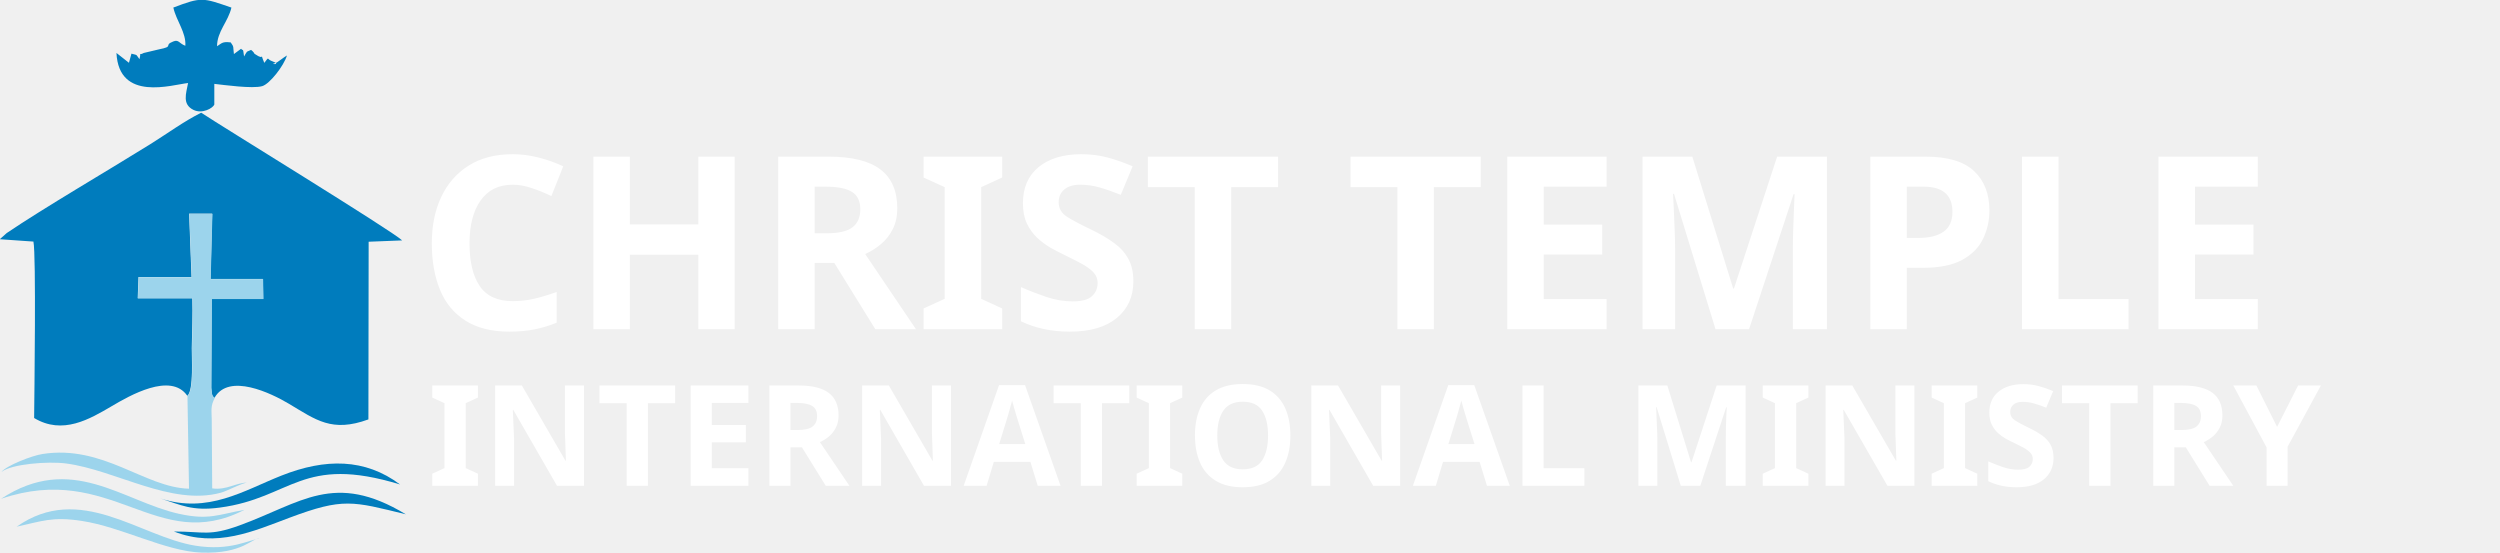
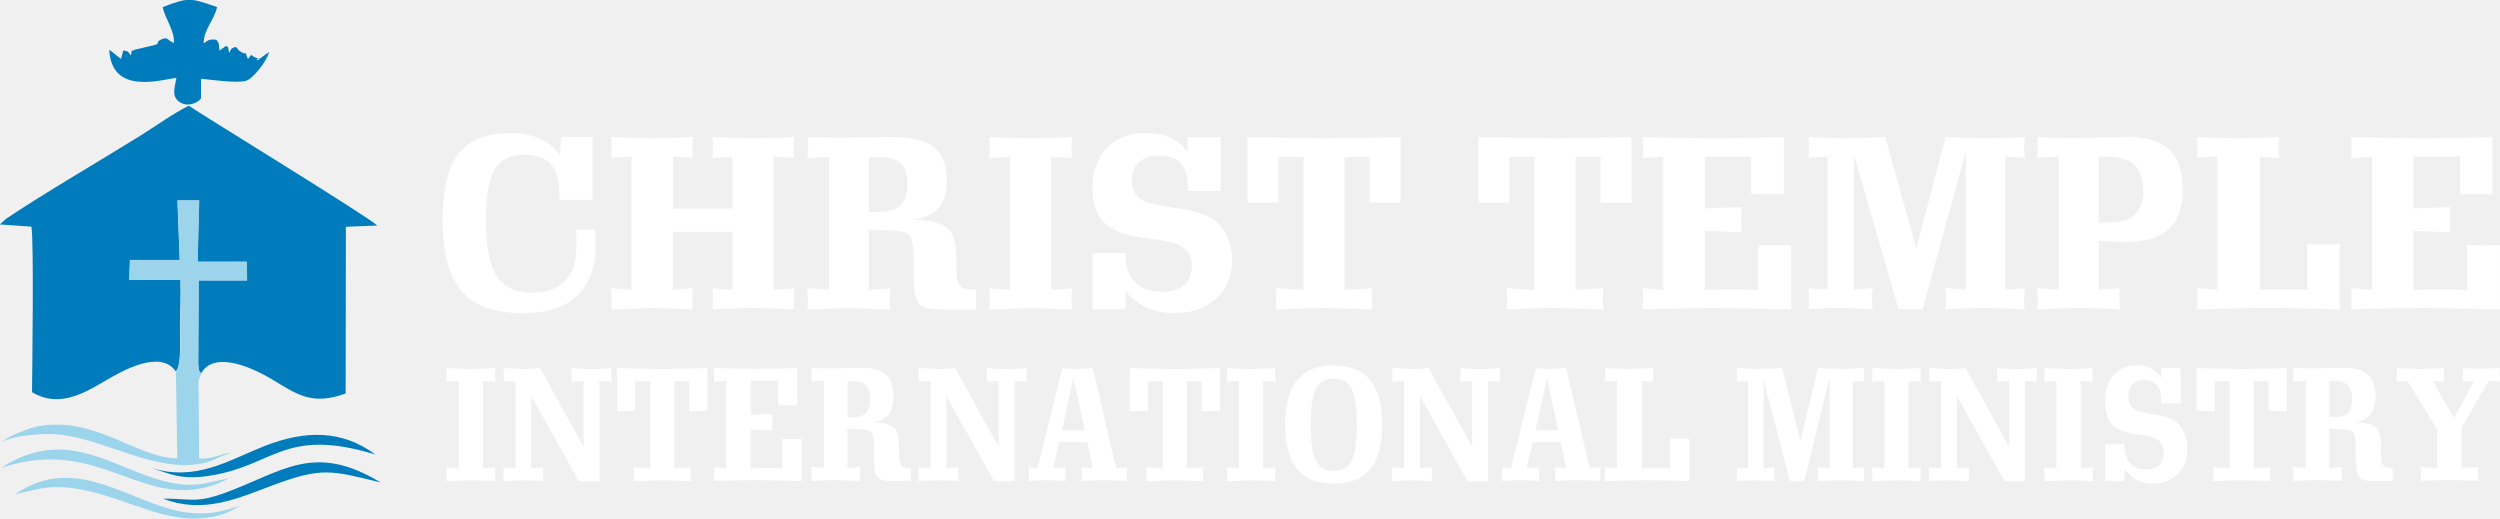
- <svg xmlns="http://www.w3.org/2000/svg" id="Layer_2" data-name="Layer 2" viewBox="0 0 320.09 70.76">
+ <svg xmlns="http://www.w3.org/2000/svg" id="Layer_2" data-name="Layer 2" viewBox="0 0 341.18 70.76">
  <defs>
    <style>
      .cls-1 {
-         font-size: 30.93px;
+         fill: #fff;
      }

-       .cls-1, .cls-2 {
-         fill: #fff;
-         font-family: SchadowBT-Bold, 'Schadow BT';
-         font-weight: 700;
+       .cls-2 {
+         fill: #007cbd;
+       }
+ 
+       .cls-2, .cls-3 {
+         fill-rule: evenodd;
      }

      .cls-3 {
-         fill: #007cbd;
-       }
- 
-       .cls-3, .cls-4 {
-         fill-rule: evenodd;
-       }
- 
-       .cls-2 {
-         font-size: 17.99px;
-         letter-spacing: 0em;
-       }
- 
-       .cls-4 {
        fill: #9cd4ec;
      }
    </style>
  </defs>
  <g id="Layer_1-2" data-name="Layer 1">
    <g>
-       <path class="cls-3" d="M24,50.67c.82-.77.53-5.02.55-6.11.04-2.09.14-4.28.07-6.37h-6.99s.1-2.72.1-2.72h6.79s-.31-8.12-.31-8.12h2.96s-.22,8.36-.22,8.36h6.71s.04,2.55.04,2.55h-6.6s-.06,11.4-.06,11.4c.09,1.16.19,1.02.42,1.28,1.83-3.24,7.29-.58,9.52.75,3.48,2.07,5.5,3.72,10.19,2.01l.03-22.75,4.29-.17c-1.21-1.19-23.35-14.75-25.73-16.35-2.19,1.09-4.31,2.65-6.5,4.02-5.12,3.19-13.68,8.19-18.4,11.39l-.89.79,4.31.3c.36,1.68.12,19.48.09,22.59,3.65,2.2,7.1.15,9.96-1.53,2.25-1.33,7.53-4.37,9.65-1.32" />
-       <path class="cls-4" d="M24,50.67l.2,11.9c-5.66-.13-10.98-5.67-18.77-4.44-1.35.21-4.62,1.48-5.25,2.31,1.24-1.04,5.99-1.4,8.27-1.1,6.37.84,13.43,5.47,19.81,3.75.83-.22,2.93-1.36,3.48-1.3-1.53-.02-2.69,1-4.57.74l-.06-8.79c-.02-1.28-.16-1.74.38-2.77-.24-.26-.34-.12-.42-1.28l.06-11.4h6.6s-.04-2.55-.04-2.55h-6.71s.22-8.35.22-8.35h-2.96s.31,8.1.31,8.1h-6.79s-.1,2.71-.1,2.71h6.99c.07,2.1-.03,4.29-.07,6.38-.02,1.09.27,5.34-.55,6.11" />
-       <path class="cls-3" d="M22.2.99c.36,1.65,1.65,3.18,1.53,4.87-.83-.31-.83-.84-1.55-.55-1.32.52.23.61-1.87,1.02l-1.9.45c-.78.44-.27-.4-.55.8-.52-.66-.13-.47-1.03-.71l-.32,1.17-1.6-1.26c.31,6.28,7.1,4.07,9.17,3.85-.25,1.35-.78,2.72.69,3.44,1.14.56,2.5-.24,2.67-.68v-2.65c1.2.13,4.89.65,6.13.29.96-.28,2.77-2.59,3.17-3.93-.41.23-1.28.95-1.45.97-1.03.16,1.03.3-.55-.28-.59-.22-.24-.62-.9.26-.64-1.51.08-.44-.76-.86l-.49-.3s-.1-.24-.44-.5c-.69.31-.44.07-.9.84-.16-1.26-.12-.61-.38-.99l-.92.68c-.13-.92.05-.87-.41-1.49-1.08-.13-1.13.1-1.75.49,0-1.89,1.44-3.17,1.84-4.95-3.67-1.26-3.8-1.39-7.44,0" />
-       <path class="cls-3" d="M22.29,68.06c5.45,2.12,10.2-.06,14.77-1.77,6.89-2.58,8.07-2.11,14.9-.44-9.19-5.56-13.4-1.45-21.29,1.42-3.9,1.42-4.57.78-8.39.78" />
-       <path class="cls-3" d="M20.54,63.82c2.59.82,4.03,1.65,7.6,1.17,9.25-1.23,10.45-6.82,23.08-2.96-4.47-3.35-9.56-3.37-15.2-1.13-4.82,1.91-9.37,4.91-15.48,2.92" />
-       <path class="cls-4" d="M.15,63.86c14.16-4.81,19.89,7.21,31.14,1.42-3.3.58-4.54,1.36-8.4.5-7.21-1.61-13.73-7.84-22.75-1.92" />
-       <path class="cls-4" d="M2.11,67.44c3.25-.7,4.58-1.33,8.38-.74,5.09.78,10.67,3.88,15.29,4.05,5.36.19,6.49-1.91,7.47-1.8-1.32.13-3.76,1.65-8.27.91-7.1-1.16-14.74-8.15-22.87-2.41" />
+       <path class="cls-2" d="M24,50.67c.82-.77.53-5.02.55-6.11.04-2.09.14-4.28.07-6.37h-6.99s.1-2.72.1-2.72h6.79s-.31-8.12-.31-8.12h2.96s-.22,8.36-.22,8.36h6.71s.04,2.55.04,2.55h-6.6s-.06,11.4-.06,11.4c.09,1.16.19,1.02.42,1.28,1.83-3.24,7.29-.58,9.52.75,3.48,2.07,5.5,3.72,10.19,2.01l.03-22.75,4.29-.17c-1.21-1.19-23.35-14.75-25.73-16.35-2.19,1.09-4.31,2.65-6.5,4.02-5.12,3.19-13.68,8.19-18.4,11.39l-.89.79,4.31.3c.36,1.68.12,19.48.09,22.59,3.65,2.2,7.1.15,9.96-1.53,2.25-1.33,7.53-4.37,9.65-1.32" />
+       <path class="cls-3" d="M24,50.67l.2,11.9c-5.66-.13-10.98-5.67-18.77-4.44-1.35.21-4.62,1.48-5.25,2.31,1.24-1.04,5.99-1.4,8.27-1.1,6.37.84,13.43,5.47,19.81,3.75.83-.22,2.93-1.36,3.48-1.3-1.53-.02-2.69,1-4.57.74l-.06-8.79c-.02-1.28-.16-1.74.38-2.77-.24-.26-.34-.12-.42-1.28l.06-11.4h6.6s-.04-2.55-.04-2.55h-6.71s.22-8.35.22-8.35h-2.96s.31,8.1.31,8.1h-6.79s-.1,2.71-.1,2.71h6.99c.07,2.1-.03,4.29-.07,6.38-.02,1.09.27,5.34-.55,6.11" />
+       <path class="cls-2" d="M22.2.99c.36,1.65,1.65,3.18,1.53,4.87-.83-.31-.83-.84-1.55-.55-1.32.52.23.61-1.87,1.02l-1.9.45c-.78.44-.27-.4-.55.8-.52-.66-.13-.47-1.03-.71l-.32,1.17-1.6-1.26c.31,6.28,7.1,4.07,9.17,3.85-.25,1.35-.78,2.72.69,3.44,1.14.56,2.5-.24,2.67-.68v-2.65c1.2.13,4.89.65,6.13.29.96-.28,2.77-2.59,3.17-3.93-.41.23-1.28.95-1.45.97-1.03.16,1.03.3-.55-.28-.59-.22-.24-.62-.9.26-.64-1.51.08-.44-.76-.86l-.49-.3s-.1-.24-.44-.5c-.69.31-.44.07-.9.84-.16-1.26-.12-.61-.38-.99l-.92.68c-.13-.92.05-.87-.41-1.49-1.08-.13-1.13.1-1.75.49,0-1.89,1.44-3.17,1.84-4.95-3.67-1.26-3.8-1.39-7.44,0" />
+       <path class="cls-2" d="M22.29,68.06c5.45,2.12,10.2-.06,14.77-1.77,6.89-2.58,8.07-2.11,14.9-.44-9.19-5.56-13.4-1.45-21.29,1.42-3.9,1.42-4.57.78-8.39.78" />
+       <path class="cls-2" d="M20.54,63.82c2.59.82,4.03,1.65,7.6,1.17,9.25-1.23,10.45-6.82,23.08-2.96-4.47-3.35-9.56-3.37-15.2-1.13-4.82,1.91-9.37,4.91-15.48,2.92" />
+       <path class="cls-3" d="M.15,63.86c14.16-4.81,19.89,7.21,31.14,1.42-3.3.58-4.54,1.36-8.4.5-7.21-1.61-13.73-7.84-22.75-1.92" />
+       <path class="cls-3" d="M2.11,67.44c3.25-.7,4.58-1.33,8.38-.74,5.09.78,10.67,3.88,15.29,4.05,5.36.19,6.49-1.91,7.47-1.8-1.32.13-3.76,1.65-8.27.91-7.1-1.16-14.74-8.15-22.87-2.41" />
    </g>
    <g>
-       <text class="cls-1" transform="translate(53.49 42.15)">
-         <tspan x="0" y="0">CHRIST TEMPLE</tspan>
-       </text>
-       <text class="cls-2" transform="translate(54.77 62.2)">
-         <tspan x="0" y="0">INTERNATIONAL MINISTRY</tspan>
-       </text>
+       <g>
+         <path class="cls-1" d="M76.42,21.19l.21-2.49h4.24v8.58h-4.55l.03-.56v-.29c0-1.81-.39-3.15-1.17-4.01s-2-1.29-3.66-1.29c-1.88,0-3.22.67-4.01,2.01-.79,1.34-1.18,3.64-1.18,6.89,0,3.61.48,6.16,1.45,7.66.97,1.5,2.6,2.25,4.89,2.25,1.95,0,3.43-.53,4.46-1.6,1.02-1.07,1.53-2.64,1.53-4.71v-1.2c0-.22-.02-.42-.05-.6-.03-.18-.07-.34-.09-.49h2.67l.11,1.35v.85c0,2.95-.85,5.23-2.55,6.83-.84.79-1.87,1.39-3.07,1.78-1.2.4-2.61.59-4.21.59-3.89,0-6.71-1-8.45-2.99-1.74-1.99-2.61-5.23-2.61-9.71,0-2.1.18-3.9.53-5.4s.89-2.73,1.62-3.67c1.45-1.86,3.76-2.79,6.96-2.79.86,0,1.62.06,2.29.18.67.12,1.3.31,1.9.58,1.15.49,2.05,1.25,2.71,2.27Z" />
+         <path class="cls-1" d="M83.39,21.56l.06-.71v-1.51l-.06-.64,3.21.14,2.43.05,2.44-.05,3.07-.14-.02.58v2.28l-2.67-.19v7.1h8.1v-7.1l-2.7.19.06-.71v-1.51l-.1-.64,3.09.14,2.45.05,2.43-.05,3.21-.14-.1.77v1.32l.08.77-2.81-.19v18.18l2.83-.22-.02.34-.08,1.11.08,1.22v.22l-3.16-.14-2.2-.05-2.55.05-3.26.14.1-.85v-1.54c-.05-.21-.08-.38-.1-.5l2.73.22v-7.92h-8.1v7.92l2.68-.22-.02.59v2.3l-3.35-.14-2.29-.05c-.71.03-1.4.06-2.09.09-.69.03-1.28.04-1.77.04l-1.6.06v-.33c0-.1.02-.23.05-.38v-1.91c0-.08-.02-.17-.06-.27l2.8.22v-18.18l-2.8.19Z" />
+         <path class="cls-1" d="M110.2,21.56l.05-.74.05-.77-.03-.53v-.35c-.03-.2-.05-.36-.06-.47l2.89.1h2.54c.21,0,.68-.01,1.4-.03s1.34-.03,1.86-.03l2.99-.06c2.55,0,4.41.48,5.58,1.45,1.17.97,1.76,2.49,1.76,4.55,0,1.61-.4,2.85-1.19,3.74-.79.88-1.99,1.41-3.58,1.57,1.21,0,2.23.11,3.07.34.84.23,1.46.51,1.86.87.75.65,1.12,2.04,1.12,4.16v1.25c0,1.1.14,1.86.42,2.27.15.21.35.38.59.49.25.11.55.17.92.17h.77v2.7h-4.87c-1.41,0-2.37-.27-2.88-.82-.5-.55-.76-1.64-.76-3.29v-2.89c0-1.71-.24-2.78-.72-3.2-.48-.42-1.65-.63-3.52-.63h-1.88v8.16l2.91-.22-.05.66-.02.82.02.74v.31c0,.1.01.22.03.36l-1.59-.06-3.99-.13-2.35.05-3.35.14.06-.88.04-.55-.05-.65-.05-.84,2.94.22v-18.15l-2.94.19ZM118.59,21.43v7.5h1.19c1.4,0,2.43-.31,3.08-.92.65-.61.97-1.57.97-2.88s-.31-2.24-.94-2.83c-.63-.59-1.65-.88-3.08-.88h-1.22Z" />
+         <path class="cls-1" d="M135.01,21.56l.06-.71v-1.48l-.06-.67,3.19.14,2.46.05,2.5-.05,3.17-.14-.08.79-.05.63.05.71.08.74-2.86-.19v18.18l2.86-.22-.08.8v1.37l.08.72-3.41-.14-2.32-.05c-.73.03-1.45.06-2.17.09-.72.03-1.33.04-1.83.04l-1.59.06.06-.48v-1.69l-.08-.72,2.86.22v-18.18l-2.84.19Z" />
+         <path class="cls-1" d="M162.06,20.81v-2.1h4.53v7.36h-4.47v-.51c0-1.46-.33-2.54-.98-3.25-.65-.71-1.66-1.07-3.02-1.07-1.13,0-2.02.29-2.68.88-.66.59-.98,1.4-.98,2.44,0,1.11.33,1.94,1.01,2.49.67.55,2.31.99,4.92,1.32,2.61.34,4.43.93,5.47,1.77.69.56,1.24,1.32,1.66,2.29.42.97.63,2.02.63,3.13,0,2.11-.73,3.83-2.18,5.17-1.45,1.34-3.34,2.01-5.66,2.01-1.41,0-2.66-.24-3.75-.73s-2.08-1.24-2.96-2.26v2.47h-4.5v-7.7h4.5v.38c0,1.55.44,2.76,1.33,3.63s2.13,1.3,3.75,1.3c1.21,0,2.18-.31,2.9-.92.72-.62,1.08-1.45,1.08-2.5,0-1.18-.38-2.05-1.14-2.62-.76-.57-2.27-.97-4.51-1.2-2.96-.32-5.02-1.01-6.18-2.07-1.15-1.06-1.73-2.7-1.73-4.93s.66-4.09,1.97-5.43,3.09-2.01,5.34-2.01c1.29,0,2.42.22,3.39.67s1.73,1.1,2.26,1.96Z" />
+         <path class="cls-1" d="M174.46,21.43v6.22h-4.21v-8.95l6.01.14,4.61.05,4.51-.05,5.75-.14v8.95h-4.21v-6.22h-3.42v18.12l3.82-.22-.1.71v1.38l.08.8-1.88-.06-4.69-.13-2.73.05-3.92.14.03-.64.05-.71-.05-1.22v-.32l3.79.22v-18.12h-3.45Z" />
+         <path class="cls-1" d="M205.98,21.43v6.22h-4.21v-8.95l6.01.14,4.61.05,4.51-.05,5.75-.14v8.95h-4.21v-6.22h-3.42v18.12l3.82-.22-.1.71v1.38l.08.8-1.88-.06-4.69-.13-2.73.05-3.92.14.03-.64.05-.71-.05-1.22v-.32l3.79.22v-18.12h-3.45Z" />
+         <path class="cls-1" d="M224.17,21.56l.03-.43.03-1.01-.03-.56v-.61c-.02-.11-.03-.19-.03-.24l5.46.14,4.55.05,4.1-.05,5.17-.14v7.82l-1-.05-1.21-.02-1.24.02-1,.05v-5.16h-6.35v7.07l5.03-.19-.02.39-.05,1.38.05,1.45.02.24-5.03-.21v8.06l1.78-.02,1.67-.02,2.07.02,1.8.02v-6.12l.98.05,1.3.02,1.24-.02.96-.05v8.79l-6.15-.14-4.4-.05-3.7.03c-.3,0-1.23.02-2.79.06-1.56.04-2.64.06-3.25.06l.03-.74.05-.67-.02-.53v-.51c-.03-.19-.05-.34-.06-.43l2.84.26v-18.18l-2.86.19Z" />
+         <path class="cls-1" d="M246.8,18.7l2.91.14,2.01.05,2.51-.05,3.05-.14,4.24,15.17,4.02-15.17,2.99.14,2.41.05,2.36-.05,3.02-.14-.08.83-.02.61.02.53.08.88-2.68-.19v18.18l2.68-.22-.05.74-.05.74.02.61.08.8-3.1-.14-2.22-.05-2.27.05-3.23.14.06-.92.03-.53-.03-.56v-.5c-.03-.17-.05-.3-.06-.39l2.79.22v-18.88l-5.9,21.54h-3.29l-6.12-21.19v18.52l2.6-.22-.1.77v1.41l.1.71h-.69c-.25-.03-.43-.05-.56-.06l-3.02-.13-1.96.05-2.55.14.06-.67v-1.49l-.06-.72,2.6.22v-18.18l-2.6.19.06-.51v-1.67l-.06-.67Z" />
+         <path class="cls-1" d="M278.01,21.56l.08-.9v-1.59c-.05-.17-.08-.29-.1-.37l3.25.16h2.62l2.88-.1c.51,0,1.15-.02,1.91-.05.76-.03,1.27-.05,1.53-.05,2.66,0,4.6.58,5.84,1.74,1.24,1.16,1.86,2.98,1.86,5.45s-.63,4.24-1.89,5.41c-1.26,1.16-3.24,1.74-5.94,1.74l-1.61-.03-2.01-.11v6.68l2.88-.22-.08.77v1.32l.08.8-3.23-.14-2.31-.05-2.36.05-3.39.14.08-.87v-1.12l-.08-.9,2.96.22v-18.18l-2.96.19ZM286.43,21.37v8.98h1.48c1.57,0,2.73-.36,3.48-1.09s1.12-1.85,1.12-3.36-.43-2.72-1.29-3.45c-.86-.72-2.22-1.08-4.1-1.08h-.69Z" />
+         <path class="cls-1" d="M299.81,21.56l.03-.5.05-.88v-1.19c-.04-.13-.07-.22-.08-.29l3.08.14,2.46.05,2.49-.05,3.23-.14-.1.74v1.43l.1.69-2.67-.19v18.18l1.56-.02h4.92v-6.17h4.42v8.85l-5.8-.14-3.97-.05-4.05.05-5.67.14.03-.34.05-1.08v-1.16c-.04-.15-.07-.26-.08-.32l2.81.21v-18.17l-2.81.19Z" />
+         <path class="cls-1" d="M320.88,21.56l.03-.43.03-1.01-.03-.56v-.61c-.02-.11-.03-.19-.03-.24l5.46.14,4.55.05,4.1-.05,5.17-.14v7.82l-1-.05-1.21-.02-1.24.02-1,.05v-5.16h-6.35v7.07l5.03-.19-.02.39-.05,1.38.05,1.45.02.24-5.03-.21v8.06l1.78-.02,1.67-.02,2.07.02,1.8.02v-6.12l.98.05,1.3.02,1.24-.02.96-.05v8.79l-6.15-.14-4.4-.05-3.7.03c-.3,0-1.23.02-2.79.06-1.56.04-2.64.06-3.25.06l.03-.74.05-.67-.02-.53v-.51c-.03-.19-.05-.34-.06-.43l2.84.26v-18.18l-2.86.19Z" />
+       </g>
+       <g>
+         <path class="cls-1" d="M60.94,52.1l.04-.46v-.97l-.04-.44,1.88.09,1.45.03,1.47-.03,1.87-.09-.05.52-.03.41.03.46.05.49-1.69-.13v11.94l1.69-.15-.05.53v.9l.05.47-2.01-.09-1.37-.03c-.43.02-.86.04-1.28.06s-.78.03-1.08.03l-.94.04.04-.32v-1.11l-.05-.47,1.69.15v-11.94l-1.68.13Z" />
+         <path class="cls-1" d="M68.72,52.1l.05-.46v-.49l-.05-.63v-.29l.41.02c.34,0,.69.01,1.05.04s.73.05,1.11.07l1.05-.03,1.37-.09,5.93,10.74v-8.99l-1.65.13.04-.34v-1.1l-.04-.44,1.53.09,1.19.03,1.19-.03,1.56-.09-.05.55v.42s0,.44,0,.44l.04.46-1.65-.13v13.69h-2.8l-6.5-11.64v9.89l1.65-.15v.2s-.04.75-.04.75l.03.73v.22l-1.63-.09-1.11-.03-1.13.03-1.59.09v-.34l.05-.61v-.77c-.02-.08-.04-.14-.05-.18l1.66.15v-11.94l-1.66.13Z" />
+         <path class="cls-1" d="M86.7,52.02v4.08h-2.48v-5.87l3.54.09,2.72.03,2.66-.03,3.39-.09v5.87h-2.48v-4.08h-2.02v11.9l2.26-.15-.06.46v.91l.05.53-1.11-.04-2.77-.08-1.61.03-2.31.09.02-.42.03-.46-.03-.8v-.21l2.24.15v-11.9h-2.04Z" />
+         <path class="cls-1" d="M97.43,52.1l.02-.29.02-.66-.02-.37v-.4c-.01-.07-.02-.12-.02-.16l3.22.09,2.68.03,2.42-.03,3.05-.09v5.14l-.59-.03h-.71s-.73,0-.73,0l-.59.03v-3.39h-3.74v4.64l2.97-.13v.25s-.04.91-.04.91l.03.95v.16s-2.96-.14-2.96-.14v5.29h1.05s.99-.02.99-.02h1.22s1.06.02,1.06.02v-4.02l.58.03h.77s.73,0,.73,0l.57-.03v5.77l-3.63-.09-2.6-.03-2.18.02c-.18,0-.72.01-1.64.04-.92.03-1.56.04-1.92.04l.02-.48.03-.44v-.35c0-.11,0-.23,0-.34-.02-.13-.03-.22-.04-.28l1.68.17v-11.94l-1.69.13Z" />
+         <path class="cls-1" d="M110.72,52.1l.03-.49.03-.51-.02-.35v-.23c-.02-.13-.03-.24-.04-.31l1.71.06h1.5c.13,0,.4,0,.82-.02.42-.01.79-.02,1.1-.02l1.76-.04c1.5,0,2.6.32,3.29.95.69.64,1.04,1.63,1.04,2.99,0,1.05-.23,1.87-.7,2.45-.47.58-1.17.92-2.11,1.03.71,0,1.32.07,1.81.22s.86.34,1.1.57c.44.43.66,1.34.66,2.73v.82c0,.72.08,1.22.25,1.49.09.14.21.25.35.32.15.07.33.11.54.11h.45v1.77h-2.87c-.83,0-1.4-.18-1.7-.54s-.45-1.08-.45-2.16v-1.9c0-1.12-.14-1.82-.43-2.1s-.98-.41-2.08-.41h-1.11v5.36l1.72-.15-.03.43v.54s0,.48,0,.48v.21c0,.07,0,.15.02.24l-.94-.04-2.35-.08-1.39.03-1.97.09.03-.58.02-.36-.03-.43-.03-.55,1.73.15v-11.92l-1.73.13ZM115.67,52.02v4.92h.7c.83,0,1.43-.2,1.82-.6.38-.4.57-1.03.57-1.89s-.18-1.47-.55-1.86c-.37-.39-.97-.58-1.81-.58h-.72Z" />
+         <path class="cls-1" d="M125.37,52.1l.05-.46v-.49l-.05-.63v-.29l.41.02c.34,0,.69.01,1.05.04.36.02.73.05,1.11.07l1.05-.03,1.37-.09,5.93,10.74v-8.99l-1.65.13.04-.34v-1.1l-.04-.44,1.53.09,1.19.03,1.19-.03,1.56-.09-.05.55v.42s0,.44,0,.44l.04.46-1.65-.13v13.69h-2.79l-6.5-11.64v9.89l1.65-.15v.2s-.04.75-.04.75l.03.73v.22l-1.63-.09-1.11-.03-1.13.03-1.59.09v-.34l.05-.61v-.77c-.02-.08-.04-.14-.05-.18l1.66.15v-11.94l-1.66.13Z" />
+         <path class="cls-1" d="M145,50.22c.25.04.42.06.53.07.1.01.24.02.4.02l1.05.03,1.08-.03,1.07-.09,3.2,13.69,1.48-.15-.03.43v.54s0,.48,0,.48l.03.44-1.83-.09-1.51-.03-1.13.03-1.76.09.06-.57v-.74l-.06-.59,1.56.15-.76-3.56h-3.86l-.79,3.57,1.7-.15-.03.43v1.02l.03.44-1.51-.09-1.15-.03-.95.03-1.44.09.03-.63v-.36s-.02-.65-.02-.65v-.25s1.19.15,1.19.15l3.39-13.69ZM146.48,51.59l-1.55,7.14h3.11s-1.55-7.14-1.55-7.14Z" />
+         <path class="cls-1" d="M156.65,52.02v4.08h-2.48v-5.87l3.54.09,2.72.03,2.66-.03,3.39-.09v5.87h-2.48v-4.08h-2.02v11.9l2.26-.15-.06.46v.91l.05.53-1.11-.04-2.77-.08-1.61.03-2.31.09.02-.42.03-.46-.03-.8v-.21l2.24.15v-11.9h-2.04Z" />
+         <path class="cls-1" d="M167.42,52.1l.04-.46v-.97l-.04-.44,1.88.09,1.45.03,1.47-.03,1.87-.09-.05.52-.03.41.03.46.05.49-1.69-.13v11.94l1.69-.15-.05.53v.9l.05.47-2.01-.09-1.37-.03c-.43.02-.86.04-1.28.06-.42.02-.79.03-1.08.03l-.94.04.04-.32v-1.11l-.05-.47,1.69.15v-11.94l-1.68.13Z" />
+         <path class="cls-1" d="M182.01,49.88c2.24,0,3.9.66,4.99,1.99,1.09,1.33,1.63,3.35,1.63,6.07s-.54,4.75-1.63,6.08-2.75,1.99-4.99,1.99-3.88-.67-4.98-2c-1.09-1.33-1.64-3.36-1.64-6.08s.54-4.74,1.63-6.07c1.09-1.32,2.75-1.99,4.98-1.99ZM182.01,51.63c-1.14,0-1.95.46-2.42,1.4-.48.93-.72,2.57-.72,4.91s.24,3.96.71,4.91c.47.94,1.28,1.42,2.43,1.42s1.95-.46,2.43-1.39c.48-.93.72-2.57.72-4.93s-.24-3.98-.71-4.91c-.47-.93-1.29-1.39-2.44-1.39Z" />
+         <path class="cls-1" d="M189.99,52.1l.05-.46v-.49l-.05-.63v-.29l.41.02c.34,0,.69.01,1.05.04.36.02.73.05,1.11.07l1.05-.03,1.37-.09,5.93,10.74v-8.99l-1.65.13.04-.34v-1.1l-.04-.44,1.53.09,1.19.03,1.19-.03,1.56-.09-.05.55v.42s0,.44,0,.44l.04.46-1.65-.13v13.69h-2.79l-6.5-11.64v9.89l1.65-.15v.2s-.04.75-.04.75l.03.73v.22l-1.63-.09-1.11-.03-1.13.03-1.59.09v-.34l.05-.61v-.77c-.02-.08-.04-.14-.05-.18l1.66.15v-11.94l-1.66.13Z" />
+         <path class="cls-1" d="M209.62,50.22c.25.04.42.06.53.07.1.01.24.02.4.02l1.05.03,1.08-.03,1.07-.09,3.2,13.69,1.48-.15-.03.43v.54s0,.48,0,.48l.03.44-1.83-.09-1.51-.03-1.13.03-1.76.09.06-.57v-.74l-.06-.59,1.56.15-.76-3.56h-3.86l-.79,3.57,1.7-.15-.03.43v1.02l.03.44-1.51-.09-1.15-.03-.95.03-1.44.09.03-.63v-.36s-.02-.65-.02-.65v-.25s1.19.15,1.19.15l3.39-13.69ZM211.1,51.59l-1.55,7.14h3.11s-1.55-7.14-1.55-7.14Z" />
+         <path class="cls-1" d="M219.01,52.1l.02-.33.03-.58v-.78c-.02-.08-.04-.15-.05-.19l1.82.09,1.45.03,1.47-.03,1.91-.09-.06.48v.94l.06.45-1.57-.13v11.94h.92s.93,0,.93,0h1.97v-4.05h2.61v5.81l-3.42-.09-2.34-.03-2.39.03-3.35.09.02-.22.03-.71v-.76c-.02-.1-.04-.17-.05-.21l1.66.14v-11.93l-1.66.13Z" />
+         <path class="cls-1" d="M237.03,50.22l1.71.09,1.19.03,1.48-.03,1.8-.09,2.5,9.96,2.37-9.96,1.76.09,1.42.03,1.39-.03,1.78-.09-.05.55v.4s0,.35,0,.35l.05.58-1.58-.13v11.94l1.58-.15-.03.49-.03.49v.4s.06.53.06.53l-1.83-.09-1.31-.03-1.34.03-1.9.09.04-.6.02-.35-.02-.37v-.33c-.02-.11-.03-.2-.04-.25l1.65.15v-12.39l-3.48,14.14h-1.94l-3.61-13.91v12.16l1.54-.15-.06.51v.93l.06.46h-.41c-.15-.02-.26-.04-.33-.04l-1.78-.08-1.16.03-1.51.09.04-.44v-.98l-.04-.47,1.54.15v-11.94l-1.54.13.04-.34v-1.1l-.04-.44Z" />
+         <path class="cls-1" d="M255.49,52.1l.04-.46v-.97l-.04-.44,1.88.09,1.45.03,1.47-.03,1.87-.09-.05.52-.03.41.03.46.05.49-1.69-.13v11.94l1.69-.15-.05.53v.9l.05.47-2.01-.09-1.37-.03c-.43.02-.86.04-1.28.06-.42.02-.79.03-1.08.03l-.94.04.04-.32v-1.11l-.05-.47,1.69.15v-11.94l-1.68.13Z" />
+         <path class="cls-1" d="M263.27,52.1l.05-.46v-.49l-.05-.63v-.29l.41.02c.34,0,.69.01,1.05.04.36.02.73.05,1.11.07l1.05-.03,1.37-.09,5.93,10.74v-8.99l-1.65.13.04-.34v-1.1l-.04-.44,1.53.09,1.19.03,1.19-.03,1.56-.09-.05.55v.42s0,.44,0,.44l.04.46-1.65-.13v13.69h-2.79l-6.5-11.64v9.89l1.65-.15v.2s-.04.75-.04.75l.03.73v.22l-1.63-.09-1.11-.03-1.13.03-1.59.09v-.34l.05-.61v-.77c-.02-.08-.04-.14-.05-.18l1.66.15v-11.94l-1.66.13Z" />
+         <path class="cls-1" d="M278.97,52.1l.04-.46v-.97l-.04-.44,1.88.09,1.45.03,1.47-.03,1.87-.09-.05.52-.03.41.03.46.05.49-1.69-.13v11.94l1.69-.15-.05.53v.9l.05.47-2.01-.09-1.37-.03c-.43.02-.86.04-1.28.06-.42.02-.79.03-1.08.03l-.94.04.04-.32v-1.11l-.05-.47,1.69.15v-11.94l-1.68.13Z" />
+         <path class="cls-1" d="M294.93,51.61v-1.38h2.67v4.83h-2.63v-.34c0-.96-.19-1.67-.58-2.14s-.98-.7-1.78-.7c-.67,0-1.19.19-1.58.58-.39.39-.58.92-.58,1.6,0,.73.2,1.27.59,1.63.4.36,1.36.65,2.9.87,1.54.22,2.62.61,3.23,1.17.41.37.73.87.98,1.51s.37,1.32.37,2.05c0,1.38-.43,2.52-1.28,3.39s-1.97,1.32-3.34,1.32c-.83,0-1.57-.16-2.21-.48-.64-.32-1.22-.81-1.75-1.48v1.62h-2.65v-5.05h2.65v.25c0,1.02.26,1.81.78,2.38.52.57,1.26.86,2.21.86.71,0,1.28-.2,1.71-.61.43-.4.64-.95.64-1.64,0-.77-.22-1.34-.67-1.72-.45-.37-1.34-.64-2.66-.79-1.75-.21-2.96-.66-3.64-1.36s-1.02-1.77-1.02-3.24.39-2.68,1.16-3.56c.78-.88,1.83-1.32,3.15-1.32.76,0,1.43.15,2,.44.57.29,1.02.72,1.33,1.29Z" />
+         <path class="cls-1" d="M302.25,52.02v4.08h-2.48v-5.87l3.54.09,2.72.03,2.66-.03,3.39-.09v5.87h-2.48v-4.08h-2.02v11.9l2.26-.15-.06.46v.91l.05.53-1.11-.04-2.77-.08-1.61.03-2.31.09.02-.42.03-.46-.03-.8v-.21l2.24.15v-11.9h-2.04Z" />
+         <path class="cls-1" d="M312.96,52.1l.03-.49.03-.51-.02-.35v-.23c-.02-.13-.03-.24-.04-.31l1.71.06h1.5c.13,0,.4,0,.82-.02.42-.01.79-.02,1.1-.02l1.76-.04c1.5,0,2.6.32,3.29.95.69.64,1.04,1.63,1.04,2.99,0,1.05-.23,1.87-.7,2.45-.47.58-1.17.92-2.11,1.03.71,0,1.32.07,1.81.22s.86.34,1.1.57c.44.43.66,1.34.66,2.73v.82c0,.72.08,1.22.25,1.49.09.14.21.25.35.32.15.07.33.11.54.11h.45v1.77h-2.87c-.83,0-1.4-.18-1.7-.54s-.45-1.08-.45-2.16v-1.9c0-1.12-.14-1.82-.43-2.1s-.98-.41-2.08-.41h-1.11v5.36l1.72-.15-.03.43v.54s0,.48,0,.48v.21c0,.07,0,.15.02.24l-.94-.04-2.35-.08-1.39.03-1.97.09.03-.58.02-.36-.03-.43-.03-.55,1.73.15v-11.92l-1.73.13ZM317.9,52.02v4.92h.7c.83,0,1.43-.2,1.82-.6.38-.4.57-1.03.57-1.89s-.18-1.47-.55-1.86c-.37-.39-.97-.58-1.81-.58h-.72Z" />
+         <path class="cls-1" d="M328.53,51.97l-1.46.13v-.18s.04-.81.04-.81v-.46s-.04-.42-.04-.42l1.81.09,1.41.03,1.41-.03,1.85-.09v.18s-.04.77-.04.77v.54l.03.39-1.58-.13,2.95,5.06,2.74-5.06-1.56.13.02-.32.03-.67v-.39l-.03-.5,1.31.07,1.1.02c.13,0,.34,0,.62-.02.28-.01.5-.02.66-.02l1.37-.06-.04.48-.02.46.02.46.04.46-1.52-.13-3.72,6.45v5.48l2.26-.15v.19s-.04.78-.04.78l.03.75v.18s-2.26-.09-2.26-.09l-1.65-.03-1.57.03-2.33.09.03-.44v-.48s0-.59,0-.59v-.27s-.02-.08-.02-.11l2.24.15v-5.25l-4.08-6.69Z" />
+       </g>
    </g>
  </g>
</svg>
